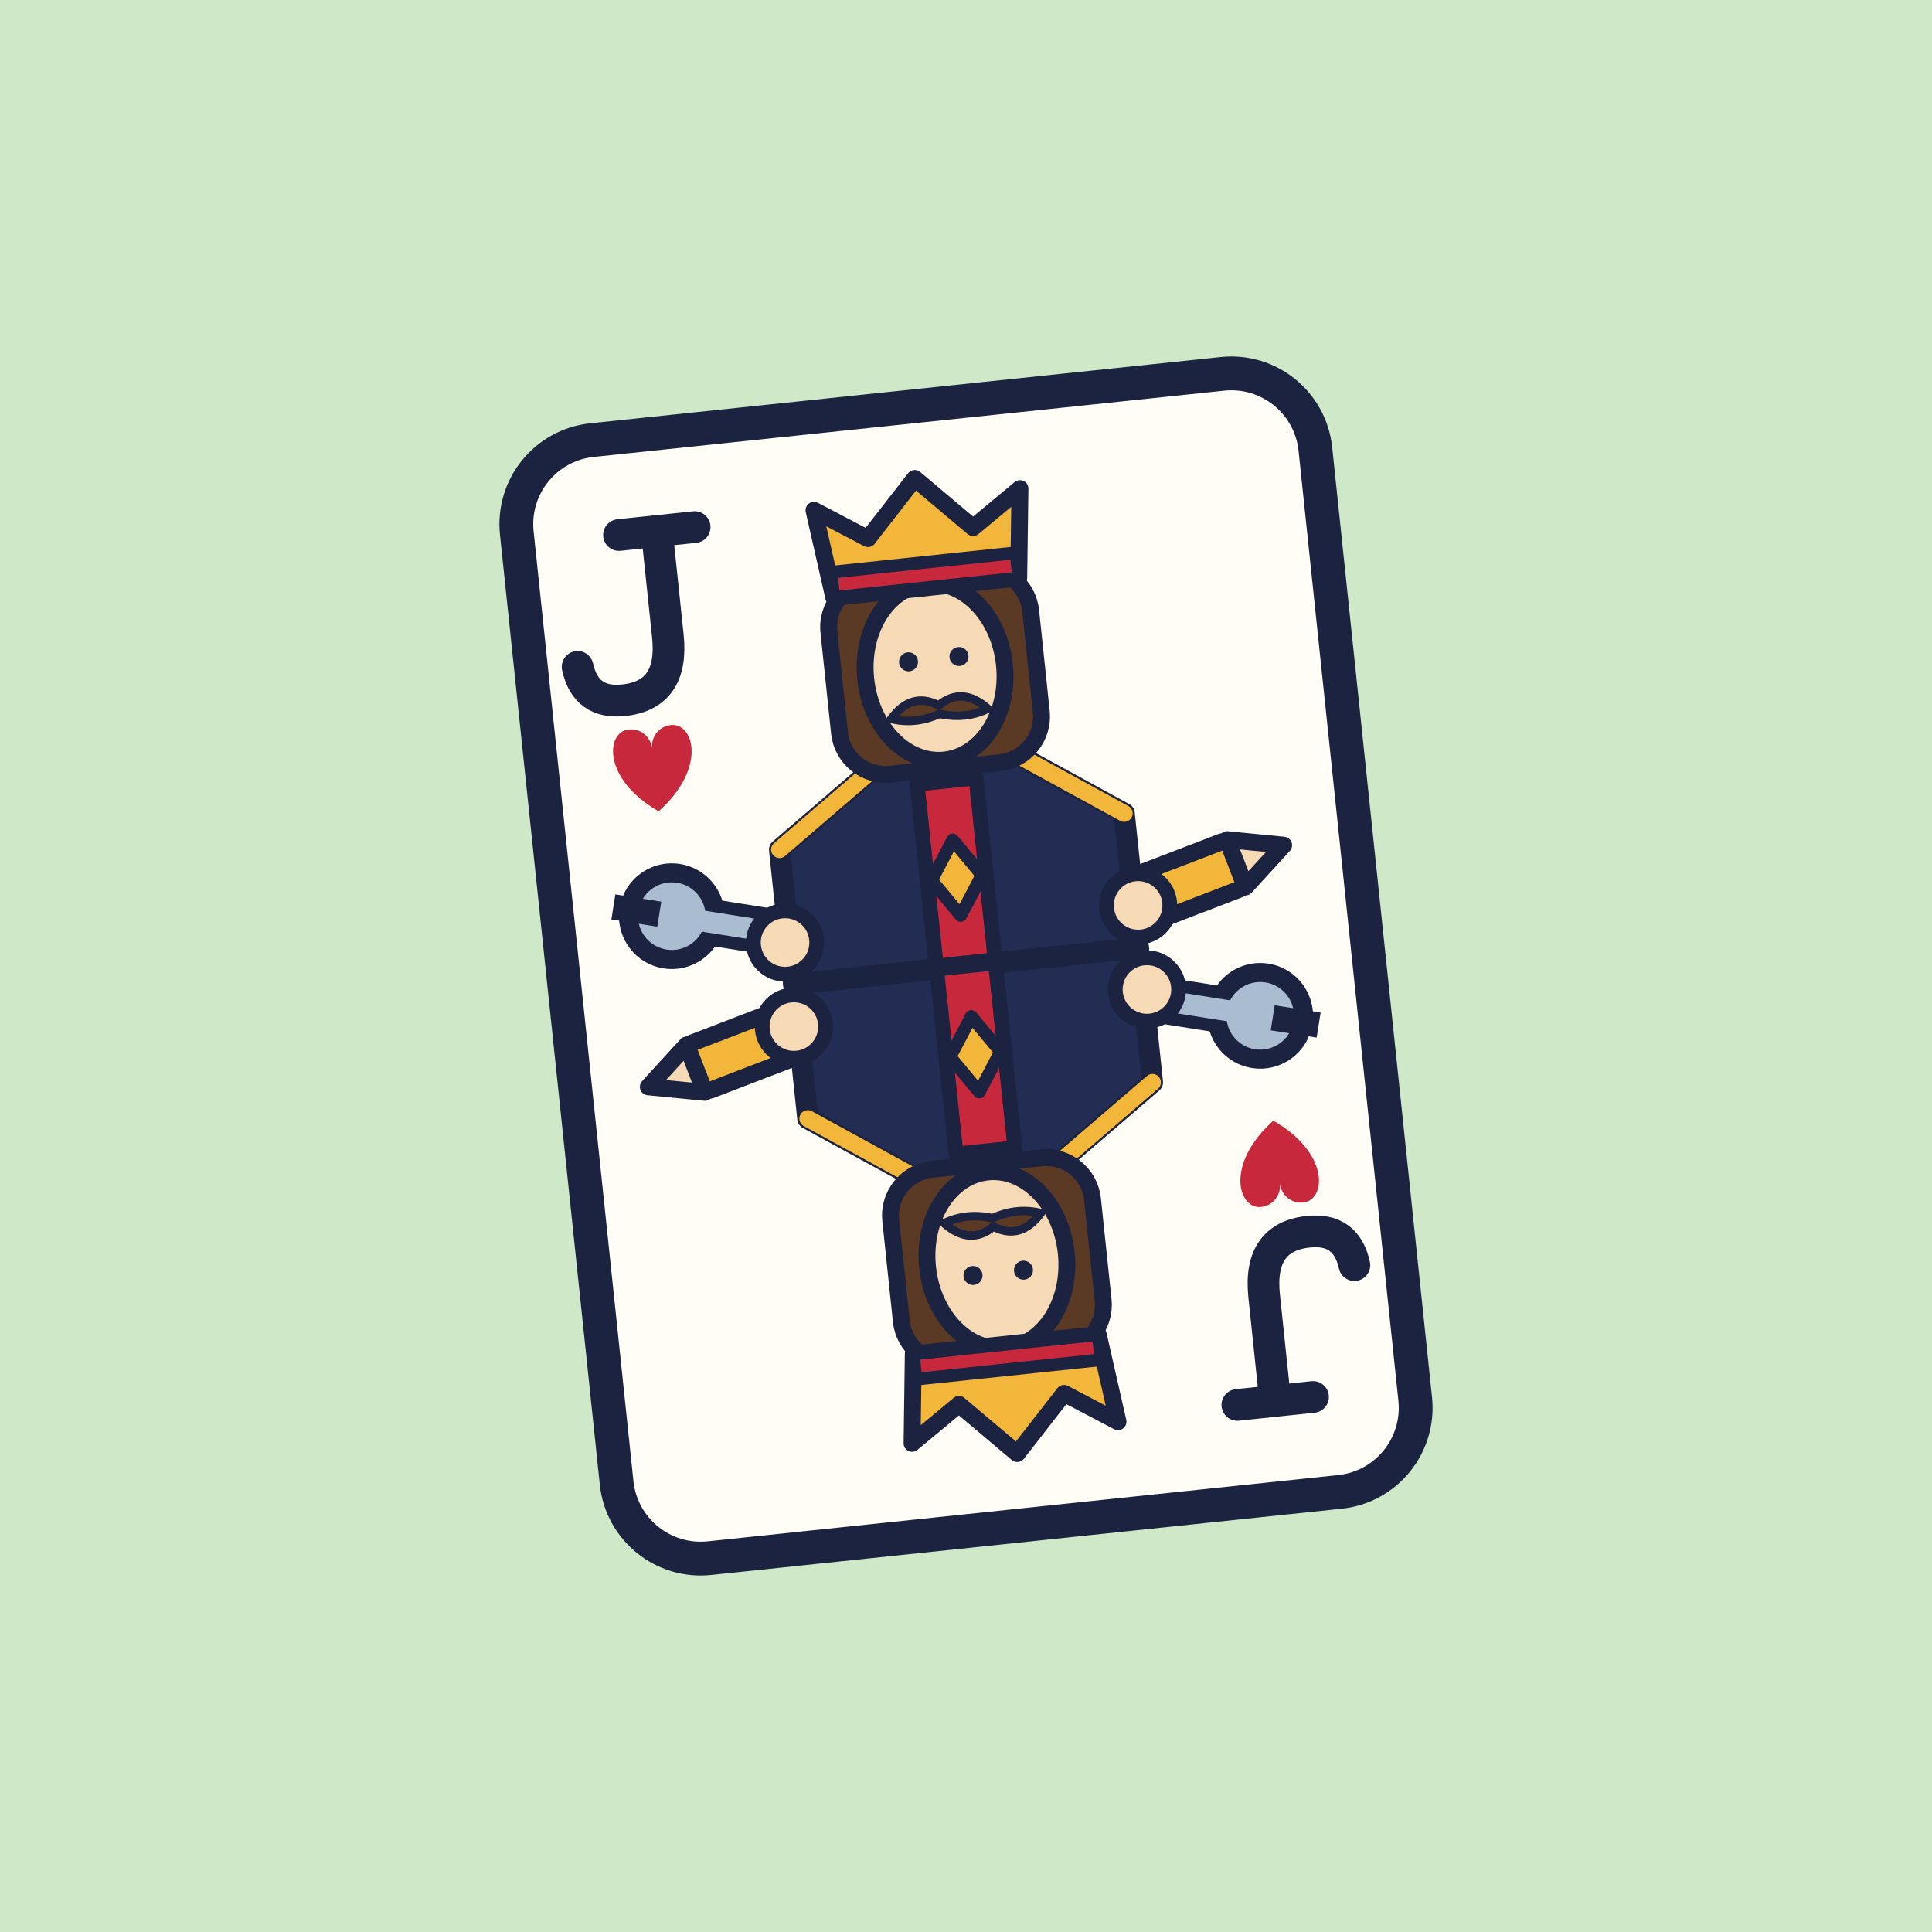
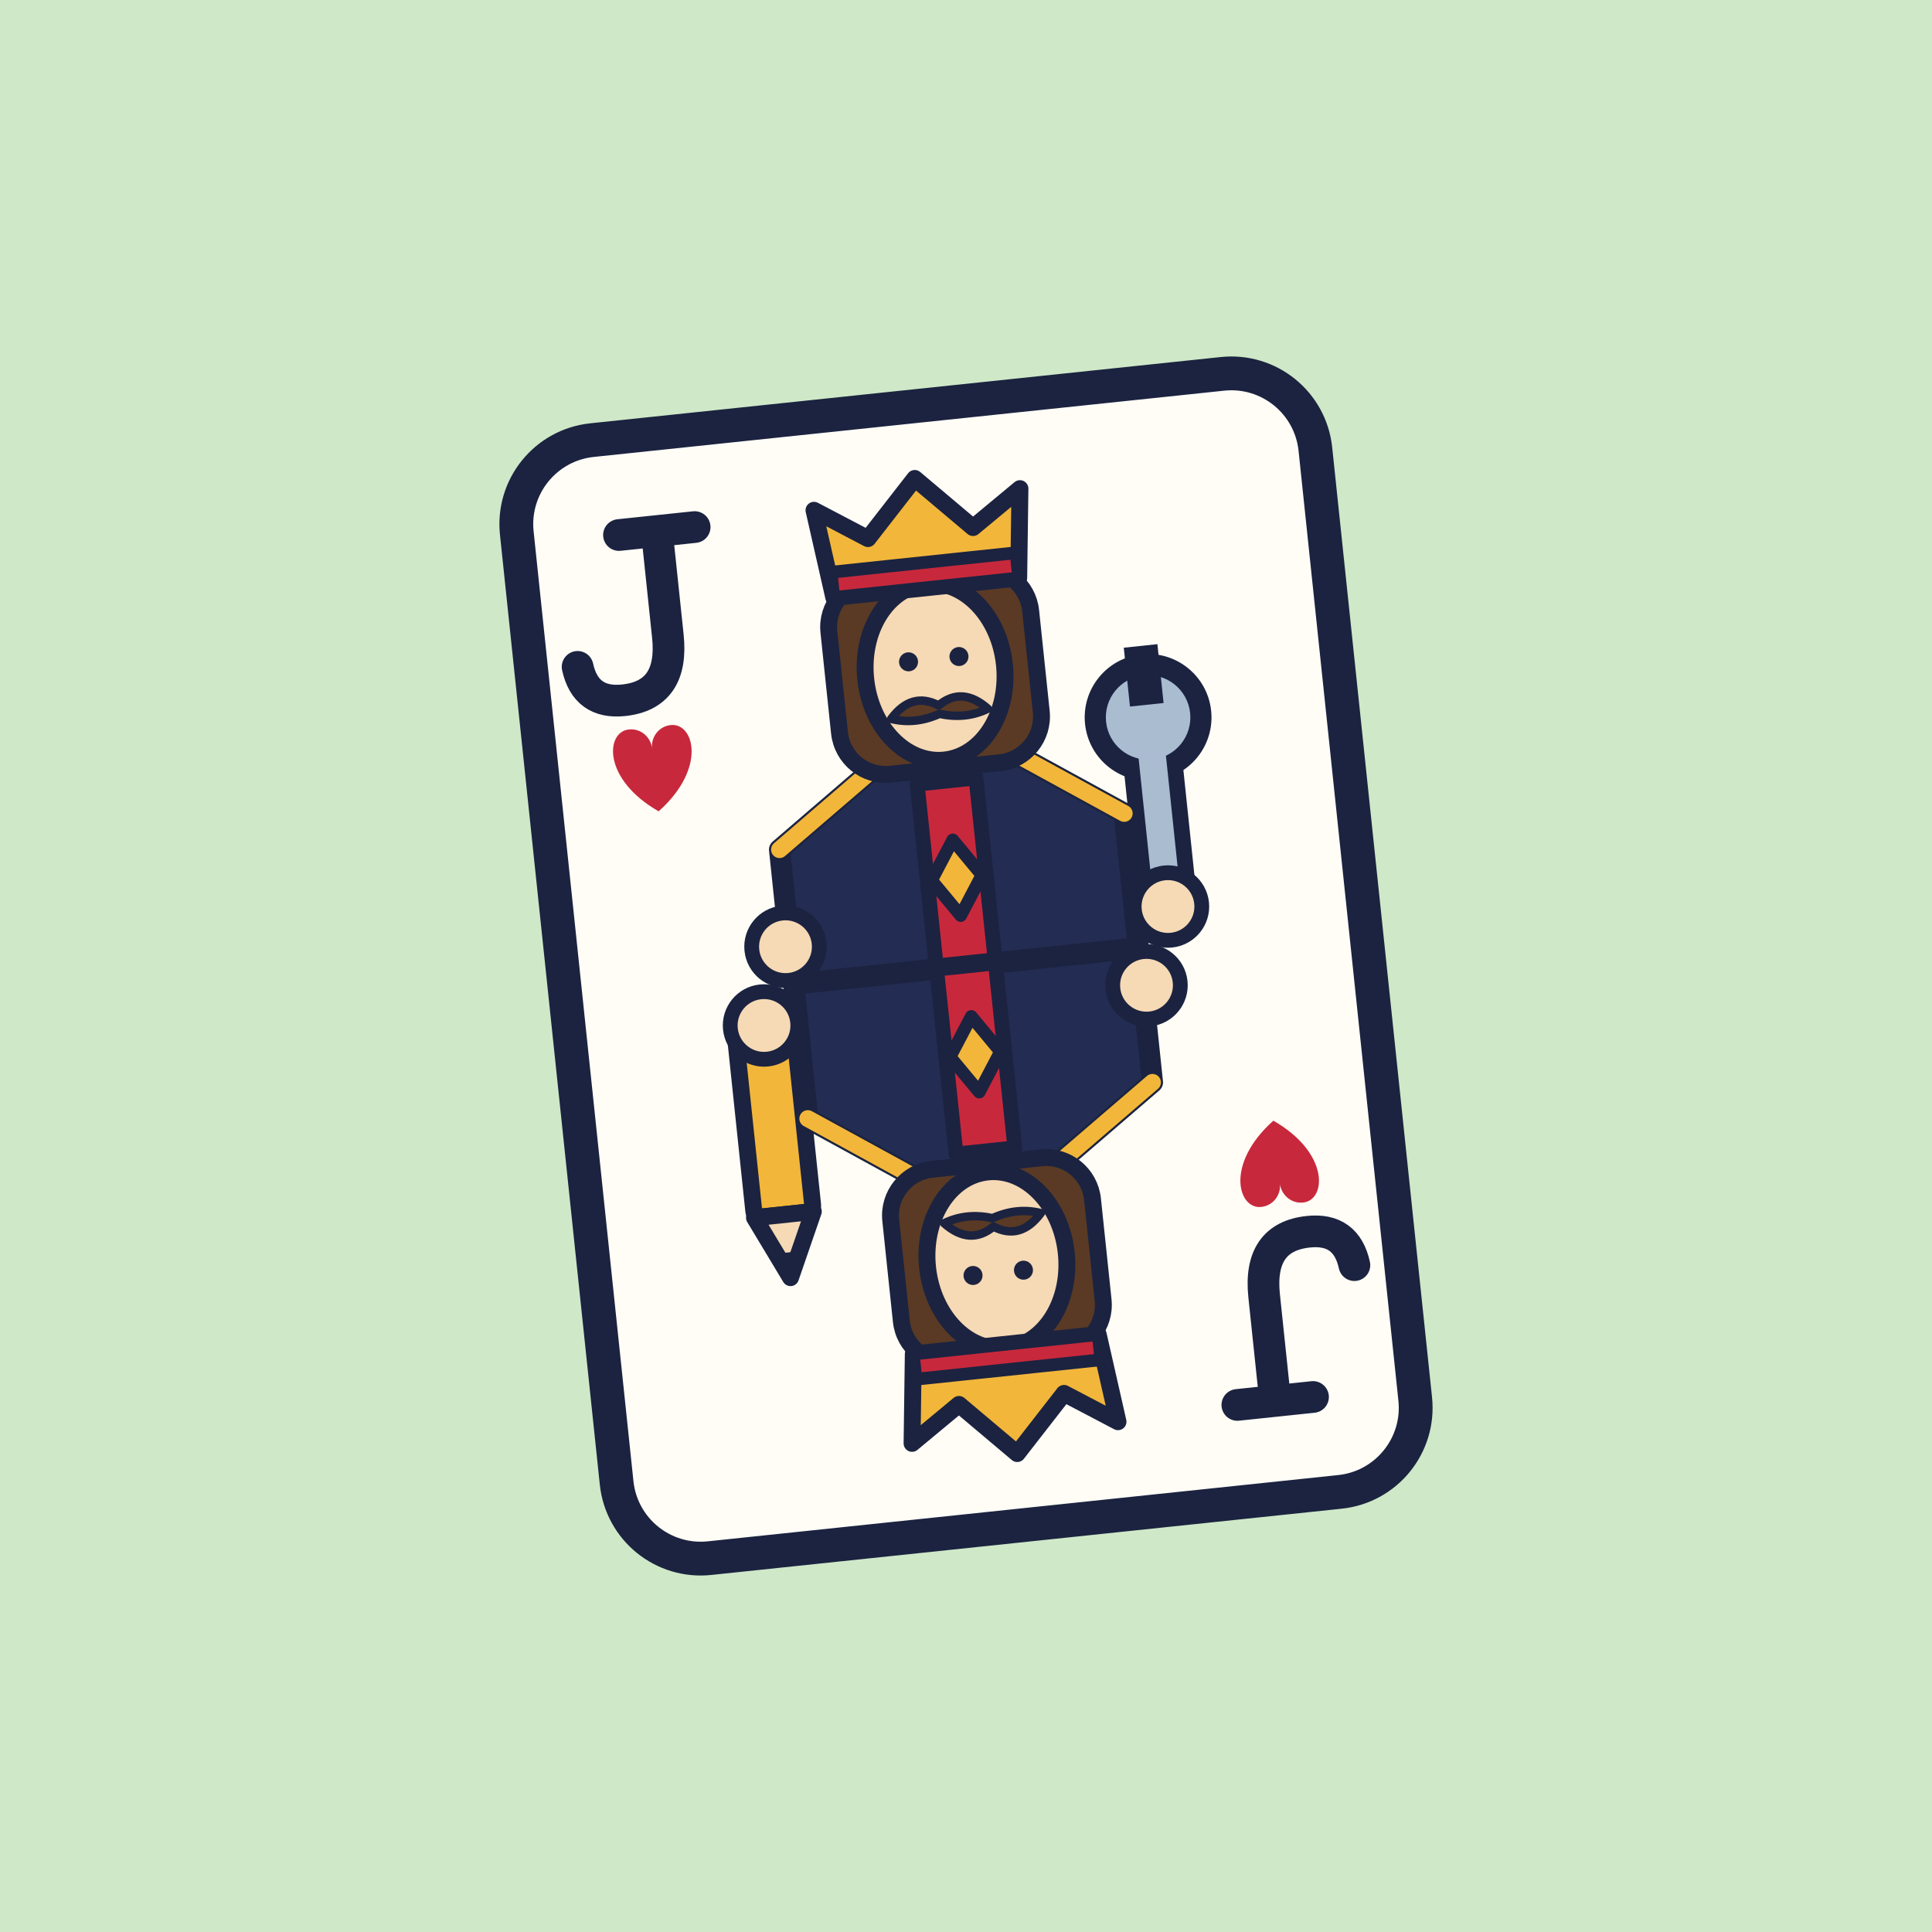
<svg xmlns="http://www.w3.org/2000/svg" viewBox="0 0 1024 1024">
  <rect width="1024" height="1024" fill="#CFE8C8" />
  <g transform="translate(512 512) scale(1.12) translate(-512 -512)">
    <defs>
+       <g id="wrench" transform="translate(610 404) rotate(90)">
+         <line x1="0" y1="0" x2="92" y2="0" stroke="#1B2340" stroke-width="28" />
+         <circle r="30" fill="#1B2340" />
+         <line x1="0" y1="0" x2="92" y2="0" stroke="#A9BCD0" stroke-width="13" />
+         <circle r="20" fill="#A9BCD0" />
+         <rect x="-34" y="-8" width="28" height="16" fill="#1B2340" />
+       </g>
+       <g id="pencil" transform="translate(610 500) rotate(-90)">
+         <rect x="0" y="-14" width="96" height="28" rx="3" fill="#F2B63A" stroke="#1B2340" stroke-width="8" />
+         <path d="M96 -14 L96 14 L126 0 Z" fill="#F6D9B5" stroke="#1B2340" stroke-width="8" />
+         <path d="M114 -5 L126 0 L114 5 Z" fill="#1B2340" stroke="none" />
+       </g>
      <g id="half">
-         <g transform="translate(376 474) rotate(15)">
-           <line x1="0" y1="0" x2="48" y2="0" stroke="#1B2340" stroke-width="22" />
-           <circle r="25" fill="#1B2340" />
-           <line x1="0" y1="0" x2="48" y2="0" stroke="#A9BCD0" stroke-width="10" />
-           <circle r="16" fill="#A9BCD0" />
-           <rect x="-28" y="-6" width="22" height="12" fill="#1B2340" />
-         </g>
-         <g transform="translate(596 490) rotate(-15)">
-           <rect x="0" y="-12" width="50" height="24" rx="3" fill="#F2B63A" stroke="#1B2340" stroke-width="8" />
-           <path d="M50 -12 L50 12 L74 0 Z" fill="#F6D9B5" stroke="#1B2340" stroke-width="8" />
-           <path d="M66 -4 L74 0 L66 4 Z" fill="#1B2340" stroke="none" />
-         </g>
        <path d="M482 412 H542 L594 448 V512 H430 V448 Z" fill="#232C52" stroke="#1B2340" stroke-width="10" />
        <path d="M430 448 L482 412 M594 448 L542 412" stroke="#F2B63A" stroke-width="8" fill="none" />
        <path d="M498 424 H526 V512 H498 Z" fill="#C8283C" stroke="#1B2340" stroke-width="7" />
        <path d="M512 452 L524 470 L512 488 L500 470 Z" fill="#F2B63A" stroke="#1B2340" stroke-width="6" />
-         <circle cx="428" cy="492" r="15" fill="#F6D9B5" stroke="#1B2340" stroke-width="7" />
-         <circle cx="596" cy="492" r="15" fill="#F6D9B5" stroke="#1B2340" stroke-width="7" />
+         <circle cx="428" cy="494" r="16" fill="#F6D9B5" stroke="#1B2340" stroke-width="7" />
+         <circle cx="610" cy="494" r="16" fill="#F6D9B5" stroke="#1B2340" stroke-width="7" />
        <rect x="464" y="326" width="96" height="92" rx="22" fill="#5A3A24" stroke="#1B2340" stroke-width="8" />
        <ellipse cx="512" cy="372" rx="33" ry="42" fill="#F6D9B5" stroke="#1B2340" stroke-width="8" />
        <circle cx="500" cy="366" r="4.5" fill="#1B2340" />
        <circle cx="524" cy="366" r="4.5" fill="#1B2340" />
        <path d="M512 388 Q500 380 489 392 Q500 396 512 392 Q524 396 535 392 Q524 380 512 388Z" fill="#5A3A24" stroke="#1B2340" stroke-width="4" />
        <path d="M468 332 L463 290 L487 306 L512 280 L537 306 L561 290 L556 332 Z" fill="#F2B63A" stroke="#1B2340" stroke-width="8" />
        <rect x="468" y="320" width="88" height="12" fill="#C8283C" stroke="#1B2340" stroke-width="6" />
      </g>
      <g id="corner">
        <path d="M388 292 V342 Q388 370 364 370 Q346 370 344 352 M370 292 H406" fill="none" stroke="#1B2340" stroke-width="15" />
        <path d="M375 424 C350 406 354 384 365 384 C371 384 375 389 375 394 C375 389 379 384 385 384 C396 384 400 406 375 424Z" fill="#C8283C" />
      </g>
    </defs>
    <g stroke-linecap="round" stroke-linejoin="round" transform="rotate(-6 512 512)">
      <rect x="322" y="246" width="380" height="532" rx="40" fill="#FFFDF6" stroke="#1B2340" stroke-width="16" />
      <use href="#corner" />
      <use href="#corner" transform="rotate(180 512 512)" />
+       <use href="#wrench" />
      <use href="#half" />
-       <use href="#half" transform="rotate(180 512 512)" />
+       <g transform="rotate(180 512 512)">
+         <use href="#pencil" />
+         <use href="#half" />
+       </g>
    </g>
  </g>
</svg>
